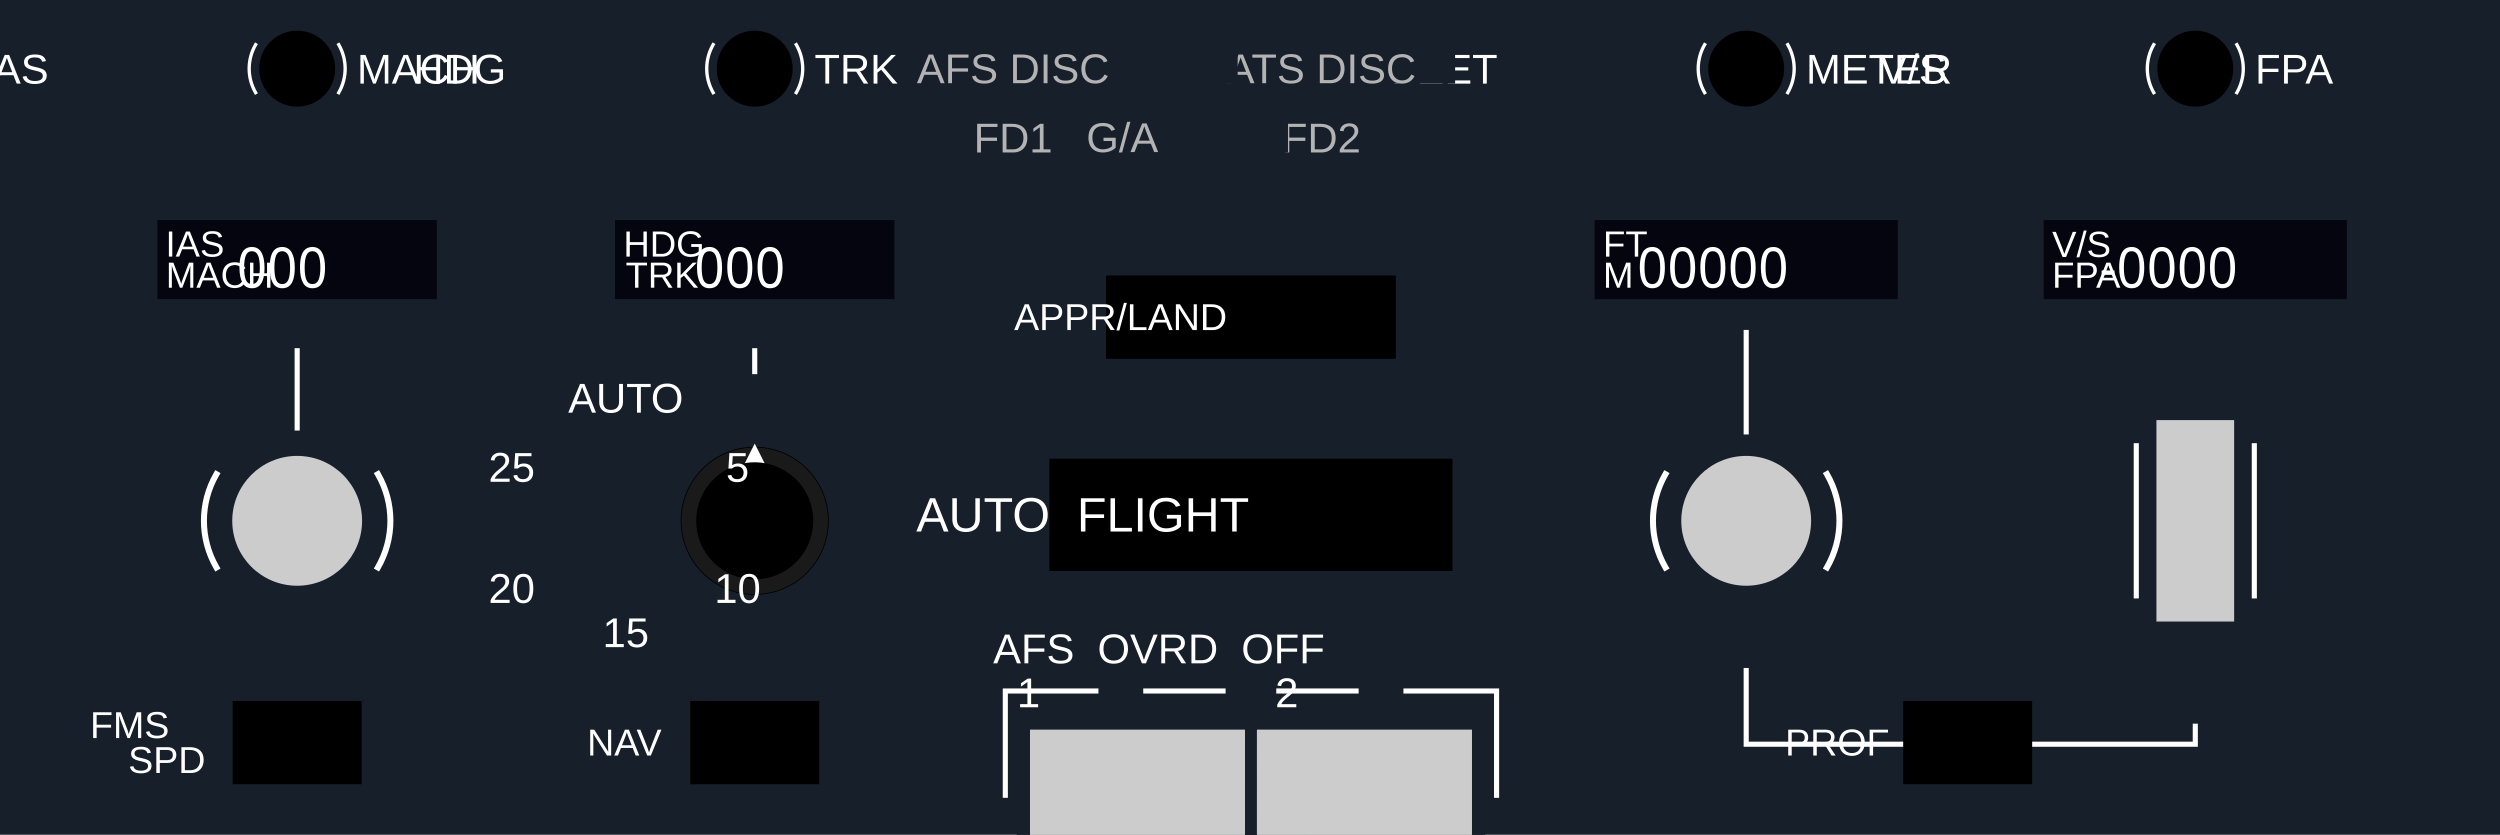
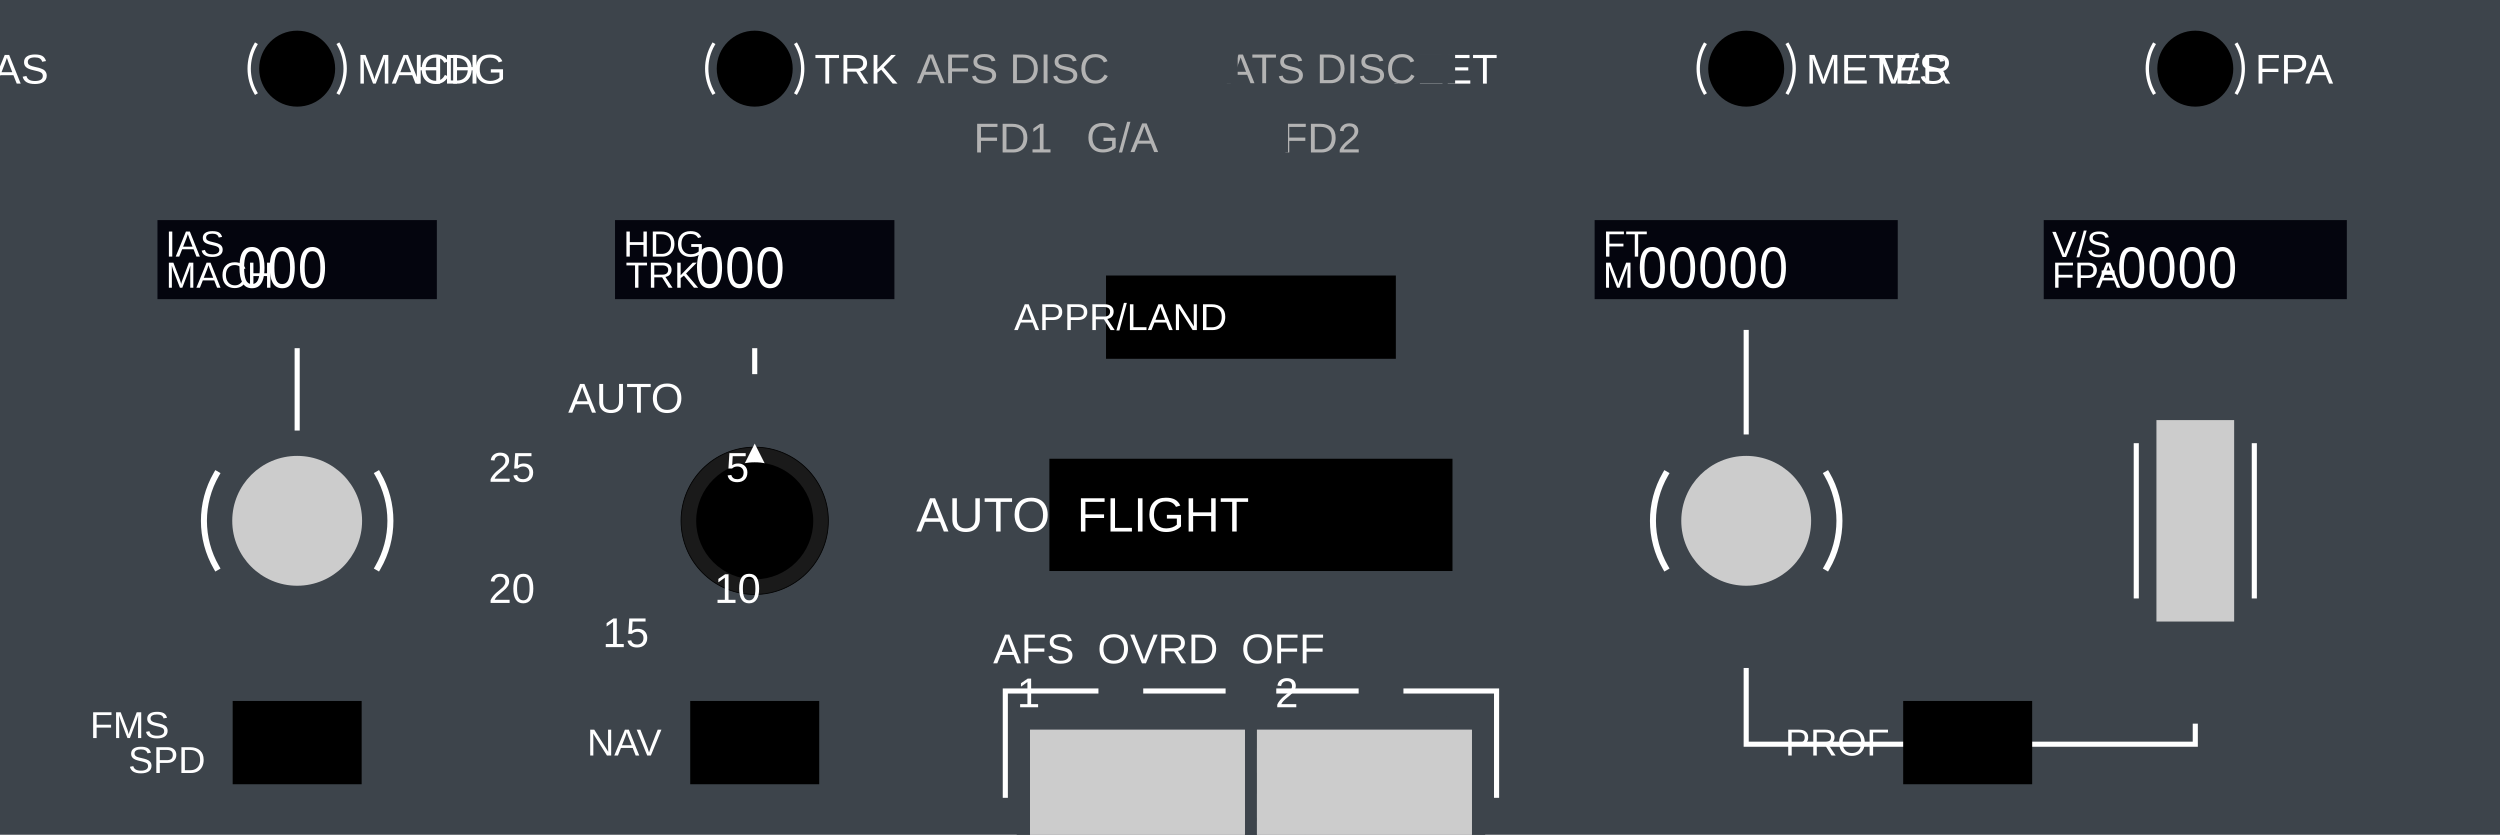
<svg xmlns="http://www.w3.org/2000/svg" xmlns:ns1="http://www.openswatchbook.org/uri/2009/osb" version="1.1" width="599" height="200" id="svg3651">
  <defs id="defs3653">
    <linearGradient id="linearGradient5215">
      <stop style="stop-color:#e6e6e6;stop-opacity:1;" offset="0" id="stop5217" />
      <stop style="stop-color:#e6e6e6;stop-opacity:0;" offset="1" id="stop5219" />
    </linearGradient>
    <linearGradient id="linearGradient5209" ns1:paint="solid">
      <stop style="stop-color:#e6e6e6;stop-opacity:1;" offset="0" id="stop5211" />
    </linearGradient>
    <symbol id="*Paper_Space" />
    <symbol id="*Model_Space" />
    <pattern y="0" x="0" width="8" patternUnits="userSpaceOnUse" id="Hatch" height="8">
      <path id="path5322" stroke-width="0.25" stroke="#000000" linecap="square" d="M8 4 l-4,4" />
      <path id="path5324" stroke-width="0.25" stroke="#000000" linecap="square" d="M6 2 l-4,4" />
      <path id="path5326" stroke-width="0.25" stroke="#000000" linecap="square" d="M4 0 l-4,4" />
    </pattern>
    <marker style="overflow:visible" refY="0" refX="0" orient="auto" id="DistanceX">
      <path id="path5319" style="stroke:#000000;stroke-width:0.5" d="M 3,-3 -3,3 M 0,-5 0,5" />
    </marker>
  </defs>
  <g id="layer1" transform="translate(0,-852.3622)">
-     <rect style="fill:#171f2b;fill-opacity:1;stroke:none;stroke-width:1.8;stroke-linecap:square;stroke-linejoin:miter;stroke-miterlimit:4;stroke-dasharray:none;stroke-opacity:1" id="rect4230" width="599" height="200" x="0" y="852.362" />
+     <rect style="fill:#3d444b;fill-opacity:1;stroke:none;stroke-width:1.8;stroke-linecap:square;stroke-linejoin:miter;stroke-miterlimit:4;stroke-dasharray:none;stroke-opacity:1" id="rect4230" width="599" height="200" x="0" y="852.362" />
    <g id="ApprLand" transform="matrix(0.8,0,0,0.8,228.5241,108.537)">
      <rect y="1012.298" x="45.599" height="24.944" width="86.804" id="rect4392-4" style="fill:#000000;fill-opacity:1;stroke:none;stroke-width:1.8;stroke-linecap:square;stroke-linejoin:miter;stroke-miterlimit:4;stroke-dasharray:none;stroke-opacity:1" />
      <text transform="scale(1.000002,0.9999983)" id="text4394-3" y="1028.642" x="88.855" style="font-style:normal;font-weight:normal;font-size:40.001px;line-height:93%;font-family:'Liberation Sans';text-align:center;letter-spacing:0px;word-spacing:0px;text-anchor:middle;fill:#000000;fill-opacity:1;stroke:none;stroke-width:1px;stroke-linecap:butt;stroke-linejoin:miter;stroke-opacity:1" xml:space="preserve">
        <tspan id="tspan4396-8" style="font-style:normal;font-variant:normal;font-weight:normal;font-stretch:normal;font-size:11.25px;line-height:93%;font-family:'Liberation Sans';-inkscape-font-specification:'Liberation Sans';text-align:center;text-anchor:middle;fill:#ffffff" y="1028.642" x="88.855">APPR/LAND</tspan>
      </text>
    </g>
    <text xml:space="preserve" style="font-style:normal;font-weight:normal;font-size:32px;line-height:125%;font-family:'Liberation Sans';letter-spacing:0px;word-spacing:0px;fill:#000000;fill-opacity:1;stroke:none;stroke-width:1px;stroke-linecap:butt;stroke-linejoin:miter;stroke-opacity:1" x="56.098" y="872.399" id="text4184">
      <tspan id="tspan4186" x="56.098" y="872.399" style="font-style:normal;font-variant:normal;font-weight:normal;font-stretch:normal;font-size:10px;font-family:'Liberation Sans';-inkscape-font-specification:'Liberation Sans';text-align:end;text-anchor:end;fill:#ffffff">IAS</tspan>
    </text>
    <text id="text4188" y="872.399" x="85.528" style="font-style:normal;font-weight:normal;font-size:32px;line-height:125%;font-family:'Liberation Sans';letter-spacing:0px;word-spacing:0px;fill:#000000;fill-opacity:1;stroke:none;stroke-width:1px;stroke-linecap:butt;stroke-linejoin:miter;stroke-opacity:1" xml:space="preserve">
      <tspan style="font-style:normal;font-variant:normal;font-weight:normal;font-stretch:normal;font-size:10px;font-family:'Liberation Sans';-inkscape-font-specification:'Liberation Sans';fill:#ffffff" y="872.399" x="85.528" id="tspan4190">MACH</tspan>
    </text>
    <path style="fill:none;fill-opacity:1;stroke:#ffffff;stroke-width:0.8;stroke-linecap:square;stroke-linejoin:miter;stroke-miterlimit:4;stroke-dasharray:none;stroke-opacity:1" d="m 81.159,863.063 c 2.054,3.558 2.054,7.941 0,11.498" id="path4198" />
    <path style="fill:none;fill-opacity:1;stroke:#ffffff;stroke-width:0.8;stroke-linecap:square;stroke-linejoin:miter;stroke-miterlimit:4;stroke-dasharray:none;stroke-opacity:1" d="m 61.243,874.561 c -2.054,-3.558 -2.054,-7.941 -1e-6,-11.498" id="path4200" />
    <path style="fill:#000000;fill-opacity:1;stroke:none;stroke-width:1;stroke-linecap:square;stroke-linejoin:miter;stroke-miterlimit:4;stroke-dasharray:none;stroke-opacity:1" d="m 80.302,868.812 c 3e-6,5.027 -4.075,9.102 -9.101,9.102 -5.027,0 -9.102,-4.075 -9.101,-9.102 3e-6,-5.027 4.075,-9.102 9.101,-9.102 5.027,0 9.101,4.075 9.101,9.102 z" id="IasMach" />
    <path style="fill:none;fill-rule:evenodd;stroke:#ffffff;stroke-width:1.224;stroke-linecap:butt;stroke-linejoin:miter;stroke-miterlimit:4;stroke-dasharray:none;stroke-opacity:1" d="m 71.201,935.785 0,19.738" id="path4204" />
    <path style="fill:none;fill-opacity:1;stroke:#ffffff;stroke-width:1.44;stroke-linecap:square;stroke-linejoin:miter;stroke-miterlimit:4;stroke-dasharray:none;stroke-opacity:1" d="m 90.548,965.98 c 3.991,6.912 3.991,15.428 0,22.34" id="path4206" />
    <path style="fill:none;fill-opacity:1;stroke:#ffffff;stroke-width:1.44;stroke-linecap:square;stroke-linejoin:miter;stroke-miterlimit:4;stroke-dasharray:none;stroke-opacity:1" d="m 51.854,988.32 c -3.991,-6.912 -3.991,-15.428 0,-22.34" id="path4208" />
    <path style="fill:#cccccc;fill-opacity:1;stroke:none;stroke-width:1;stroke-linecap:square;stroke-linejoin:miter;stroke-miterlimit:4;stroke-dasharray:none;stroke-opacity:1" d="m 86.757,977.15 c 0,8.591 -6.965,15.556 -15.556,15.556 -8.591,0 -15.556,-6.965 -15.556,-15.556 0,-8.591 6.965,-15.556 15.556,-15.556 8.591,0 15.556,6.965 15.556,15.556 z" id="SpdKnob" />
    <g id="FmsSpeed" transform="matrix(0.8,0,0,0.8,0,210.4724)">
      <rect y="1012.299" x="69.685" height="24.943" width="38.632" id="rect4212" style="fill:#000000;fill-opacity:1;stroke:none;stroke-width:1.8;stroke-linecap:square;stroke-linejoin:miter;stroke-miterlimit:4;stroke-dasharray:none;stroke-opacity:1" />
      <text transform="scale(0.999998,1.000002)" id="text4214" y="1023.41" x="88.855" style="font-style:normal;font-weight:normal;font-size:40.001px;line-height:93%;font-family:'Liberation Sans';text-align:center;letter-spacing:0px;word-spacing:0px;text-anchor:middle;fill:#000000;fill-opacity:1;stroke:none;stroke-width:1px;stroke-linecap:butt;stroke-linejoin:miter;stroke-opacity:1" xml:space="preserve">
        <tspan style="font-style:normal;font-variant:normal;font-weight:normal;font-stretch:normal;font-size:11.25px;line-height:93%;font-family:'Liberation Sans';-inkscape-font-specification:'Liberation Sans';text-align:center;text-anchor:middle;fill:#ffffff" y="1023.41" x="88.855" id="tspan4216">FMS</tspan>
        <tspan id="tspan4218" style="font-style:normal;font-variant:normal;font-weight:normal;font-stretch:normal;font-size:11.25px;line-height:93%;font-family:'Liberation Sans';-inkscape-font-specification:'Liberation Sans';text-align:center;text-anchor:middle;fill:#ffffff" y="1033.873" x="88.855">SPD</tspan>
      </text>
    </g>
    <rect style="fill:#04050e;fill-opacity:1;stroke:none;stroke-width:1.8;stroke-linecap:square;stroke-linejoin:miter;stroke-miterlimit:4;stroke-dasharray:none;stroke-opacity:1" id="rect4264" width="66.942" height="18.944" x="37.729" y="905.094" />
    <text id="text4304" y="872.399" x="165.727" style="font-style:normal;font-weight:normal;font-size:32px;line-height:125%;font-family:'Liberation Sans';letter-spacing:0px;word-spacing:0px;fill:#000000;fill-opacity:1;stroke:none;stroke-width:1px;stroke-linecap:butt;stroke-linejoin:miter;stroke-opacity:1" xml:space="preserve">
      <tspan style="font-style:normal;font-variant:normal;font-weight:normal;font-stretch:normal;font-size:10px;font-family:'Liberation Sans';-inkscape-font-specification:'Liberation Sans';text-align:end;text-anchor:end;fill:#ffffff" y="872.399" x="165.727" id="tspan4306">HDG</tspan>
    </text>
    <text xml:space="preserve" style="font-style:normal;font-weight:normal;font-size:32px;line-height:125%;font-family:'Liberation Sans';letter-spacing:0px;word-spacing:0px;fill:#000000;fill-opacity:1;stroke:none;stroke-width:1px;stroke-linecap:butt;stroke-linejoin:miter;stroke-opacity:1" x="195.157" y="872.399" id="text4308">
      <tspan id="tspan4310" x="195.157" y="872.399" style="font-style:normal;font-variant:normal;font-weight:normal;font-stretch:normal;font-size:10px;font-family:'Liberation Sans';-inkscape-font-specification:'Liberation Sans';fill:#ffffff">TRK</tspan>
    </text>
    <path id="path4312" d="m 190.788,863.063 c 2.054,3.558 2.054,7.941 0,11.498" style="fill:none;fill-opacity:1;stroke:#ffffff;stroke-width:0.8;stroke-linecap:square;stroke-linejoin:miter;stroke-miterlimit:4;stroke-dasharray:none;stroke-opacity:1" />
    <path id="path4314" d="m 170.872,874.561 c -2.054,-3.558 -2.054,-7.941 0,-11.498" style="fill:none;fill-opacity:1;stroke:#ffffff;stroke-width:0.8;stroke-linecap:square;stroke-linejoin:miter;stroke-miterlimit:4;stroke-dasharray:none;stroke-opacity:1" />
    <path style="fill:#000000;fill-opacity:1;stroke:none;stroke-width:1;stroke-linecap:square;stroke-linejoin:miter;stroke-miterlimit:4;stroke-dasharray:none;stroke-opacity:1" d="m 189.931,868.812 c 0,5.027 -4.075,9.102 -9.101,9.102 -5.027,0 -9.101,-4.075 -9.101,-9.102 0,-5.027 4.075,-9.102 9.101,-9.102 5.027,0 9.101,4.075 9.101,9.102 z" id="HdgTrk" />
    <path id="path4318" d="m 180.83,935.785 0,6.221" style="fill:none;fill-rule:evenodd;stroke:#ffffff;stroke-width:1.224;stroke-linecap:butt;stroke-linejoin:miter;stroke-miterlimit:4;stroke-dasharray:none;stroke-opacity:1" />
    <g id="HdgKnob">
      <path style="fill:#1a1a1a;fill-opacity:1;stroke:#000000;stroke-width:0.2;stroke-linecap:square;stroke-linejoin:miter;stroke-miterlimit:4;stroke-dasharray:none;stroke-opacity:1" d="m 198.476,977.15 c 0,9.746 -7.9,17.646 -17.646,17.646 -9.746,0 -17.646,-7.9 -17.646,-17.646 0,-9.746 7.9,-17.646 17.646,-17.646 9.746,0 17.646,7.9 17.646,17.646 z" id="ellipse4386" />
      <path id="BankLimit" d="m 177.886,965.603 2.944,-5.853 2.944,5.853" style="fill:#ffffff;fill-rule:evenodd;stroke:#ffffff;stroke-width:1px;stroke-linecap:butt;stroke-linejoin:miter;stroke-opacity:1" />
      <path style="fill:#000000;fill-opacity:1;stroke:none;stroke-width:1;stroke-linecap:square;stroke-linejoin:miter;stroke-miterlimit:4;stroke-dasharray:none;stroke-opacity:1" d="m 194.853,977.15 c 0,7.745 -6.278,14.023 -14.023,14.023 -7.745,0 -14.023,-6.278 -14.023,-14.023 0,-7.745 6.278,-14.023 14.023,-14.023 7.745,0 14.023,6.278 14.023,14.023 z" id="path4202" />
    </g>
    <g transform="matrix(0.8,0,0,0.8,109.6293,210.4724)" id="Nav">
      <rect style="fill:#000000;fill-opacity:1;stroke:none;stroke-width:1.8;stroke-linecap:square;stroke-linejoin:miter;stroke-miterlimit:4;stroke-dasharray:none;stroke-opacity:1" id="rect4328" width="38.632" height="24.944" x="69.685" y="1012.298" />
      <text xml:space="preserve" style="font-style:normal;font-weight:normal;font-size:40.001px;line-height:93%;font-family:'Liberation Sans';text-align:center;letter-spacing:0px;word-spacing:0px;text-anchor:middle;fill:#000000;fill-opacity:1;stroke:none;stroke-width:1px;stroke-linecap:butt;stroke-linejoin:miter;stroke-opacity:1" x="88.855" y="1028.642" id="text4330" transform="scale(1.000002,0.9999983)">
        <tspan x="88.855" y="1028.642" style="font-style:normal;font-variant:normal;font-weight:normal;font-stretch:normal;font-size:11.25px;line-height:93%;font-family:'Liberation Sans';-inkscape-font-specification:'Liberation Sans';text-align:center;text-anchor:middle;fill:#ffffff" id="tspan4334">NAV</tspan>
      </text>
    </g>
    <rect y="905.094" x="147.358" height="18.944" width="66.942" id="rect4336" style="fill:#04050e;fill-opacity:1;stroke:none;stroke-width:1.8;stroke-linecap:square;stroke-linejoin:miter;stroke-miterlimit:4;stroke-dasharray:none;stroke-opacity:1" />
    <g id="BankAuto">
-       <rect y="944.249" x="167.268" height="7.08" width="27.124" id="rect4286" style="fill:#171f2b;fill-opacity:1;stroke:none;stroke-width:2;stroke-miterlimit:4;stroke-dasharray:none;stroke-opacity:1" />
+       <rect y="944.249" x="167.268" height="7.08" width="27.124" id="rect4286" style="fill:#3d444b;fill-opacity:1;stroke:none;stroke-width:2;stroke-miterlimit:4;stroke-dasharray:none;stroke-opacity:1" />
      <text xml:space="preserve" style="font-style:normal;font-weight:normal;font-size:32px;line-height:125%;font-family:'Liberation Sans';letter-spacing:0px;word-spacing:0px;fill:#000000;fill-opacity:1;stroke:none;stroke-width:1px;stroke-linecap:butt;stroke-linejoin:miter;stroke-opacity:1" x="181.058" y="951.232" id="text4344">
        <tspan id="tspan4346" x="181.058" y="951.232" style="font-style:normal;font-variant:normal;font-weight:normal;font-stretch:normal;font-size:10px;font-family:'Liberation Sans';-inkscape-font-specification:'Liberation Sans';text-align:center;text-anchor:middle;fill:#ffffff">AUTO</tspan>
      </text>
    </g>
    <g id="Bank5">
-       <rect y="960.925" x="204.325" height="6.978" width="6.991" id="rect4339" style="fill:#171f2b;fill-opacity:1;stroke:none;stroke-width:2;stroke-miterlimit:4;stroke-dasharray:none;stroke-opacity:1" />
+       <rect y="960.925" x="204.325" height="6.978" width="6.991" id="rect4339" style="fill:#3d444b;fill-opacity:1;stroke:none;stroke-width:2;stroke-miterlimit:4;stroke-dasharray:none;stroke-opacity:1" />
      <text transform="scale(1.000002,0.9999978)" xml:space="preserve" style="font-style:normal;font-weight:normal;font-size:32px;line-height:125%;font-family:'Liberation Sans';letter-spacing:0px;word-spacing:0px;fill:#000000;fill-opacity:1;stroke:none;stroke-width:1px;stroke-linecap:butt;stroke-linejoin:miter;stroke-opacity:1" x="207.833" y="967.808" id="text4382">
        <tspan id="tspan4384" x="207.833" y="967.808" style="font-style:normal;font-variant:normal;font-weight:normal;font-stretch:normal;font-size:10px;font-family:'Liberation Sans';-inkscape-font-specification:'Liberation Sans';text-align:center;text-anchor:middle;fill:#ffffff">5</tspan>
      </text>
    </g>
    <g id="Bank10">
-       <rect y="989.842" x="203.028" height="7.08" width="9.976" id="rect4332" style="fill:#171f2b;fill-opacity:1;stroke:none;stroke-width:2;stroke-miterlimit:4;stroke-dasharray:none;stroke-opacity:1" />
+       <rect y="989.842" x="203.028" height="7.08" width="9.976" id="rect4332" style="fill:#3d444b;fill-opacity:1;stroke:none;stroke-width:2;stroke-miterlimit:4;stroke-dasharray:none;stroke-opacity:1" />
      <text transform="scale(1.000002,0.9999978)" id="text4374" y="996.826" x="207.833" style="font-style:normal;font-weight:normal;font-size:32px;line-height:125%;font-family:'Liberation Sans';letter-spacing:0px;word-spacing:0px;fill:#000000;fill-opacity:1;stroke:none;stroke-width:1px;stroke-linecap:butt;stroke-linejoin:miter;stroke-opacity:1" xml:space="preserve">
        <tspan style="font-style:normal;font-variant:normal;font-weight:normal;font-stretch:normal;font-size:10px;font-family:'Liberation Sans';-inkscape-font-specification:'Liberation Sans';text-align:center;text-anchor:middle;fill:#ffffff" y="996.826" x="207.833" id="tspan4376">10</tspan>
      </text>
    </g>
    <g id="Bank15">
-       <rect y="1000.534" x="176.253" height="6.978" width="9.946" id="rect4325" style="fill:#171f2b;fill-opacity:1;stroke:none;stroke-width:2;stroke-miterlimit:4;stroke-dasharray:none;stroke-opacity:1" />
+       <rect y="1000.534" x="176.253" height="6.978" width="9.946" id="rect4325" style="fill:#3d444b;fill-opacity:1;stroke:none;stroke-width:2;stroke-miterlimit:4;stroke-dasharray:none;stroke-opacity:1" />
      <text id="text4366" y="1007.415" x="181.058" style="font-style:normal;font-weight:normal;font-size:32px;line-height:125%;font-family:'Liberation Sans';letter-spacing:0px;word-spacing:0px;fill:#000000;fill-opacity:1;stroke:none;stroke-width:1px;stroke-linecap:butt;stroke-linejoin:miter;stroke-opacity:1" xml:space="preserve">
        <tspan style="font-style:normal;font-variant:normal;font-weight:normal;font-stretch:normal;font-size:10px;font-family:'Liberation Sans';-inkscape-font-specification:'Liberation Sans';text-align:center;text-anchor:middle;fill:#ffffff" y="1007.415" x="181.058" id="tspan4368">15</tspan>
      </text>
    </g>
    <g id="Bank20">
-       <rect y="989.842" x="148.657" height="7.08" width="10.234" id="rect4318" style="fill:#171f2b;fill-opacity:1;stroke:none;stroke-width:2;stroke-miterlimit:4;stroke-dasharray:none;stroke-opacity:1" />
+       <rect y="989.842" x="148.657" height="7.08" width="10.234" id="rect4318" style="fill:#3d444b;fill-opacity:1;stroke:none;stroke-width:2;stroke-miterlimit:4;stroke-dasharray:none;stroke-opacity:1" />
      <text transform="scale(1.000002,0.9999978)" xml:space="preserve" style="font-style:normal;font-weight:normal;font-size:32px;line-height:125%;font-family:'Liberation Sans';letter-spacing:0px;word-spacing:0px;fill:#000000;fill-opacity:1;stroke:none;stroke-width:1px;stroke-linecap:butt;stroke-linejoin:miter;stroke-opacity:1" x="153.72" y="996.826" id="text4370">
        <tspan id="tspan4372" x="153.72" y="996.826" style="font-style:normal;font-variant:normal;font-weight:normal;font-stretch:normal;font-size:10px;font-family:'Liberation Sans';-inkscape-font-specification:'Liberation Sans';text-align:center;text-anchor:middle;fill:#ffffff">20</tspan>
      </text>
    </g>
    <g id="Bank25">
-       <rect y="960.823" x="148.657" height="7.08" width="10.205" id="rect4311" style="fill:#171f2b;fill-opacity:1;stroke:none;stroke-width:2;stroke-miterlimit:4;stroke-dasharray:none;stroke-opacity:1" />
+       <rect y="960.823" x="148.657" height="7.08" width="10.205" id="rect4311" style="fill:#3d444b;fill-opacity:1;stroke:none;stroke-width:2;stroke-miterlimit:4;stroke-dasharray:none;stroke-opacity:1" />
      <text transform="scale(1.000002,0.9999978)" id="text4378" y="967.808" x="153.72" style="font-style:normal;font-weight:normal;font-size:32px;line-height:125%;font-family:'Liberation Sans';letter-spacing:0px;word-spacing:0px;fill:#000000;fill-opacity:1;stroke:none;stroke-width:1px;stroke-linecap:butt;stroke-linejoin:miter;stroke-opacity:1" xml:space="preserve">
        <tspan style="font-style:normal;font-variant:normal;font-weight:normal;font-stretch:normal;font-size:10px;font-family:'Liberation Sans';-inkscape-font-specification:'Liberation Sans';text-align:center;text-anchor:middle;fill:#ffffff" y="967.808" x="153.72" id="tspan4380">25</tspan>
      </text>
    </g>
    <path style="fill:none;fill-rule:evenodd;stroke:#ffffff;stroke-width:1.224;stroke-linecap:butt;stroke-linejoin:miter;stroke-miterlimit:4;stroke-dasharray:none;stroke-opacity:1" d="m 418.388,1012.41 0,18.266 107.603,0 0,-4.928" id="path4432" />
    <g id="Prof" transform="matrix(0.8,0,0,0.8,400.2543,210.4724)">
      <rect y="1012.298" x="69.685" height="24.944" width="38.632" id="rect4392" style="fill:#000000;fill-opacity:1;stroke:none;stroke-width:1.8;stroke-linecap:square;stroke-linejoin:miter;stroke-miterlimit:4;stroke-dasharray:none;stroke-opacity:1" />
      <text transform="scale(1.000002,0.9999983)" id="text4394" y="1028.642" x="88.855" style="font-style:normal;font-weight:normal;font-size:40.001px;line-height:93%;font-family:'Liberation Sans';text-align:center;letter-spacing:0px;word-spacing:0px;text-anchor:middle;fill:#000000;fill-opacity:1;stroke:none;stroke-width:1px;stroke-linecap:butt;stroke-linejoin:miter;stroke-opacity:1" xml:space="preserve">
        <tspan id="tspan4396" style="font-style:normal;font-variant:normal;font-weight:normal;font-stretch:normal;font-size:11.25px;line-height:93%;font-family:'Liberation Sans';-inkscape-font-specification:'Liberation Sans';text-align:center;text-anchor:middle;fill:#ffffff" y="1028.642" x="88.855">PROF</tspan>
      </text>
    </g>
    <text id="text4398" y="872.399" x="403.285" style="font-style:normal;font-weight:normal;font-size:32px;line-height:125%;font-family:'Liberation Sans';letter-spacing:0px;word-spacing:0px;fill:#000000;fill-opacity:1;stroke:none;stroke-width:1px;stroke-linecap:butt;stroke-linejoin:miter;stroke-opacity:1" xml:space="preserve">
      <tspan style="font-style:normal;font-variant:normal;font-weight:normal;font-stretch:normal;font-size:10px;font-family:'Liberation Sans';-inkscape-font-specification:'Liberation Sans';text-align:end;text-anchor:end;fill:#ffffff" y="872.399" x="403.285" id="tspan4400">FEET</tspan>
    </text>
    <text xml:space="preserve" style="font-style:normal;font-weight:normal;font-size:32px;line-height:125%;font-family:'Liberation Sans';letter-spacing:0px;word-spacing:0px;fill:#000000;fill-opacity:1;stroke:none;stroke-width:1px;stroke-linecap:butt;stroke-linejoin:miter;stroke-opacity:1" x="432.715" y="872.399" id="text4402">
      <tspan id="tspan4404" x="432.715" y="872.399" style="font-style:normal;font-variant:normal;font-weight:normal;font-stretch:normal;font-size:10px;font-family:'Liberation Sans';-inkscape-font-specification:'Liberation Sans';fill:#ffffff">METER</tspan>
    </text>
    <path id="path4406" d="m 428.346,863.063 c 2.054,3.558 2.054,7.941 0,11.498" style="fill:none;fill-opacity:1;stroke:#ffffff;stroke-width:0.8;stroke-linecap:square;stroke-linejoin:miter;stroke-miterlimit:4;stroke-dasharray:none;stroke-opacity:1" />
    <path id="path4408" d="m 408.431,874.561 c -2.054,-3.558 -2.054,-7.941 -1e-5,-11.498" style="fill:none;fill-opacity:1;stroke:#ffffff;stroke-width:0.8;stroke-linecap:square;stroke-linejoin:miter;stroke-miterlimit:4;stroke-dasharray:none;stroke-opacity:1" />
    <path style="fill:#000000;fill-opacity:1;stroke:none;stroke-width:1;stroke-linecap:square;stroke-linejoin:miter;stroke-miterlimit:4;stroke-dasharray:none;stroke-opacity:1" d="m 427.49,868.812 c 0,5.027 -4.075,9.102 -9.101,9.102 -5.027,0 -9.101,-4.075 -9.101,-9.102 0,-5.027 4.075,-9.102 9.101,-9.102 5.027,0 9.101,4.075 9.101,9.102 z" id="FeetMeter" />
    <path id="path4412" d="m 418.388,931.41 0,25.05" style="fill:none;fill-rule:evenodd;stroke:#ffffff;stroke-width:1.224;stroke-linecap:butt;stroke-linejoin:miter;stroke-miterlimit:4;stroke-dasharray:none;stroke-opacity:1" />
    <path id="path4414" d="m 437.736,965.98 c 3.991,6.912 3.991,15.428 0,22.34" style="fill:none;fill-opacity:1;stroke:#ffffff;stroke-width:1.44;stroke-linecap:square;stroke-linejoin:miter;stroke-miterlimit:4;stroke-dasharray:none;stroke-opacity:1" />
    <path id="path4416" d="m 399.041,988.32 c -3.991,-6.912 -3.991,-15.428 0,-22.34" style="fill:none;fill-opacity:1;stroke:#ffffff;stroke-width:1.44;stroke-linecap:square;stroke-linejoin:miter;stroke-miterlimit:4;stroke-dasharray:none;stroke-opacity:1" />
    <path style="fill:#cccccc;fill-opacity:1;stroke:none;stroke-width:1;stroke-linecap:square;stroke-linejoin:miter;stroke-miterlimit:4;stroke-dasharray:none;stroke-opacity:1" d="m 433.944,977.15 c 0,8.591 -6.965,15.556 -15.556,15.556 -8.591,0 -15.556,-6.965 -15.556,-15.556 0,-8.591 6.965,-15.556 15.556,-15.556 8.591,0 15.556,6.965 15.556,15.556 z" id="AltKnob" />
    <rect y="905.095" x="382.075" height="18.944" width="72.625" id="rect4420" style="fill:#04050e;fill-opacity:1;stroke:none;stroke-width:1.8;stroke-linecap:square;stroke-linejoin:miter;stroke-miterlimit:4;stroke-dasharray:none;stroke-opacity:1" />
    <text xml:space="preserve" style="font-style:normal;font-weight:normal;font-size:32px;line-height:125%;font-family:'Liberation Sans';letter-spacing:0px;word-spacing:0px;fill:#000000;fill-opacity:1;stroke:none;stroke-width:1px;stroke-linecap:butt;stroke-linejoin:miter;stroke-opacity:1" x="510.889" y="872.399" id="text4434">
      <tspan id="tspan4436" x="510.889" y="872.399" style="font-style:normal;font-variant:normal;font-weight:normal;font-stretch:normal;font-size:10px;font-family:'Liberation Sans';-inkscape-font-specification:'Liberation Sans';text-align:end;text-anchor:end;fill:#ffffff">V/S</tspan>
    </text>
    <text id="text4438" y="872.399" x="540.319" style="font-style:normal;font-weight:normal;font-size:32px;line-height:125%;font-family:'Liberation Sans';letter-spacing:0px;word-spacing:0px;fill:#000000;fill-opacity:1;stroke:none;stroke-width:1px;stroke-linecap:butt;stroke-linejoin:miter;stroke-opacity:1" xml:space="preserve">
      <tspan style="font-style:normal;font-variant:normal;font-weight:normal;font-stretch:normal;font-size:10px;font-family:'Liberation Sans';-inkscape-font-specification:'Liberation Sans';fill:#ffffff" y="872.399" x="540.319" id="tspan4440">FPA</tspan>
    </text>
    <path style="fill:none;fill-opacity:1;stroke:#ffffff;stroke-width:0.8;stroke-linecap:square;stroke-linejoin:miter;stroke-miterlimit:4;stroke-dasharray:none;stroke-opacity:1" d="m 535.95,863.063 c 2.054,3.558 2.054,7.941 0,11.498" id="path4442" />
    <path style="fill:none;fill-opacity:1;stroke:#ffffff;stroke-width:0.8;stroke-linecap:square;stroke-linejoin:miter;stroke-miterlimit:4;stroke-dasharray:none;stroke-opacity:1" d="m 516.034,874.561 c -2.054,-3.558 -2.054,-7.941 -1e-5,-11.498" id="path4444" />
    <path style="fill:#000000;fill-opacity:1;stroke:none;stroke-width:1;stroke-linecap:square;stroke-linejoin:miter;stroke-miterlimit:4;stroke-dasharray:none;stroke-opacity:1" d="m 535.093,868.812 c 0,5.027 -4.075,9.102 -9.101,9.102 -5.027,0 -9.101,-4.075 -9.101,-9.102 0,-5.027 4.075,-9.102 9.101,-9.102 5.027,0 9.101,4.075 9.101,9.102 z" id="VsFpa" />
    <rect style="fill:#04050e;fill-opacity:1;stroke:none;stroke-width:1.8;stroke-linecap:square;stroke-linejoin:miter;stroke-miterlimit:4;stroke-dasharray:none;stroke-opacity:1" id="rect4448" width="72.625" height="18.944" x="489.678" y="905.095" />
    <rect style="fill:#cccccc;fill-opacity:1;stroke:none;stroke-width:1.8;stroke-linecap:square;stroke-linejoin:miter;stroke-miterlimit:4;stroke-dasharray:none;stroke-opacity:1" id="VsKnob" width="18.621" height="48.268" x="516.681" y="953.016" />
    <path style="fill:none;fill-rule:evenodd;stroke:#ffffff;stroke-width:1.224;stroke-linecap:butt;stroke-linejoin:miter;stroke-miterlimit:4;stroke-dasharray:none;stroke-opacity:1" d="m 511.85,958.548 0,37.204" id="path4463" />
    <path id="path4465" d="m 540.133,958.548 0,37.204" style="fill:none;fill-rule:evenodd;stroke:#ffffff;stroke-width:1.224;stroke-linecap:butt;stroke-linejoin:miter;stroke-miterlimit:4;stroke-dasharray:none;stroke-opacity:1" />
    <g transform="matrix(1.032161,0,0,1.032161,207.8615,-81.99901)" id="Autoflight">
      <rect style="fill:#000000;fill-opacity:1;stroke:none;stroke-width:1.8;stroke-linecap:square;stroke-linejoin:miter;stroke-miterlimit:4;stroke-dasharray:none;stroke-opacity:1" id="rect4493" width="93.574" height="26.06" x="42.214" y="1011.74" />
      <text xml:space="preserve" style="font-style:normal;font-weight:normal;font-size:40.001px;line-height:93%;font-family:'Liberation Sans';text-align:center;letter-spacing:0px;word-spacing:0px;text-anchor:middle;fill:#000000;fill-opacity:1;stroke:none;stroke-width:1px;stroke-linecap:butt;stroke-linejoin:miter;stroke-opacity:1" x="88.855" y="1028.642" id="text4495" transform="scale(1.000002,0.9999983)">
        <tspan x="88.855" y="1028.642" style="font-style:normal;font-variant:normal;font-weight:normal;font-stretch:normal;font-size:11.25px;line-height:93%;font-family:'Liberation Sans';-inkscape-font-specification:'Liberation Sans';text-align:center;text-anchor:middle;fill:#ffffff" id="tspan4497">AUTO  FLIGHT</tspan>
      </text>
    </g>
    <path style="fill:none;fill-rule:evenodd;stroke:#ffffff;stroke-width:1.224;stroke-linecap:butt;stroke-linejoin:miter;stroke-miterlimit:4;stroke-dasharray:none;stroke-opacity:1" d="m 336.263,1017.925 22.313,0 0,25.597" id="path4499" />
    <path id="path4501" d="m 263.187,1017.925 -22.313,0 0,25.597" style="fill:none;fill-rule:evenodd;stroke:#ffffff;stroke-width:1.224;stroke-linecap:butt;stroke-linejoin:miter;stroke-miterlimit:4;stroke-dasharray:none;stroke-opacity:1" />
    <text transform="scale(1.000003,0.9999968)" xml:space="preserve" style="font-style:normal;font-weight:normal;font-size:32px;line-height:125%;font-family:'Liberation Sans';letter-spacing:0px;word-spacing:0px;fill:#000000;fill-opacity:1;stroke:none;stroke-width:1px;stroke-linecap:butt;stroke-linejoin:miter;stroke-opacity:1" x="268.66" y="1021.831" id="text4503">
      <tspan id="tspan4505" x="268.66" y="1021.831" style="font-style:normal;font-variant:normal;font-weight:normal;font-stretch:normal;font-size:10px;font-family:'Liberation Sans';-inkscape-font-specification:'Liberation Sans';text-align:center;text-anchor:middle;fill:#ffffff">1</tspan>
    </text>
    <text id="text4507" y="1021.831" x="330.535" style="font-style:normal;font-weight:normal;font-size:32px;line-height:125%;font-family:'Liberation Sans';letter-spacing:0px;word-spacing:0px;fill:#000000;fill-opacity:1;stroke:none;stroke-width:1px;stroke-linecap:butt;stroke-linejoin:miter;stroke-opacity:1" xml:space="preserve" transform="scale(1.000003,0.9999968)">
      <tspan style="font-style:normal;font-variant:normal;font-weight:normal;font-stretch:normal;font-size:10px;font-family:'Liberation Sans';-inkscape-font-specification:'Liberation Sans';text-align:center;text-anchor:middle;fill:#ffffff" y="1021.831" x="330.535" id="tspan4509">2</tspan>
    </text>
    <path id="path4511" d="m 293.656,1017.925 -19.738,0" style="fill:none;fill-rule:evenodd;stroke:#ffffff;stroke-width:1.224;stroke-linecap:butt;stroke-linejoin:miter;stroke-miterlimit:4;stroke-dasharray:none;stroke-opacity:1" />
    <path style="fill:none;fill-rule:evenodd;stroke:#ffffff;stroke-width:1.224;stroke-linecap:butt;stroke-linejoin:miter;stroke-miterlimit:4;stroke-dasharray:none;stroke-opacity:1" d="m 325.531,1017.925 -19.738,0" id="path4513" />
    <text id="text4515" y="1011.295" x="299.917" style="font-style:normal;font-weight:normal;font-size:32px;line-height:125%;font-family:'Liberation Sans';letter-spacing:0px;word-spacing:0px;fill:#000000;fill-opacity:1;stroke:none;stroke-width:1px;stroke-linecap:butt;stroke-linejoin:miter;stroke-opacity:1" xml:space="preserve" transform="scale(1.000002,0.9999979)">
      <tspan style="font-style:normal;font-variant:normal;font-weight:normal;font-stretch:normal;font-size:10px;font-family:'Liberation Sans';-inkscape-font-specification:'Liberation Sans';text-align:center;text-anchor:middle;fill:#ffffff" y="1011.295" x="299.917" id="tspan4517">AFS  OVRD  OFF</tspan>
    </text>
    <g id="AtsDisc">
-       <rect y="865.319" x="303.644" height="7.08" width="45.005" id="rect4340" style="fill:#171f2b;fill-opacity:1;stroke:none;stroke-width:1;stroke-linecap:round;stroke-linejoin:miter;stroke-miterlimit:4;stroke-dasharray:none;stroke-opacity:1" />
+       <rect y="865.319" x="303.644" height="7.08" width="45.005" id="rect4340" style="fill:#3d444b;fill-opacity:1;stroke:none;stroke-width:1;stroke-linecap:round;stroke-linejoin:miter;stroke-miterlimit:4;stroke-dasharray:none;stroke-opacity:1" />
      <text transform="scale(1.000002,0.9999979)" id="text4528" y="872.303" x="326.329" style="font-style:normal;font-weight:normal;font-size:10px;line-height:125%;font-family:'Liberation Sans';text-align:center;letter-spacing:0px;word-spacing:0px;text-anchor:middle;fill:#b3b3b3;fill-opacity:1;stroke:none;stroke-width:1px;stroke-linecap:butt;stroke-linejoin:miter;stroke-opacity:1;" xml:space="preserve">
        <tspan style="font-style:normal;font-variant:normal;font-weight:normal;font-stretch:normal;font-size:10px;font-family:'Liberation Sans';-inkscape-font-specification:'Liberation Sans';text-align:center;text-anchor:middle;fill:#b3b3b3;" y="872.303" x="326.329" id="tspan4529">ATS DISC</tspan>
      </text>
    </g>
    <rect style="fill:#d79d00;fill-opacity:1;stroke:none;stroke-width:1.8;stroke-linecap:square;stroke-linejoin:miter;stroke-miterlimit:4;stroke-dasharray:none;stroke-opacity:1" id="AfsOvrd1On" width="51.496" height="21.961" x="246.79" y="1027.219" />
    <rect y="1027.219" x="301.164" height="21.961" width="51.496" id="AfsOvrd2On" style="fill:#d79d00;fill-opacity:1;stroke:none;stroke-width:1.8;stroke-linecap:square;stroke-linejoin:miter;stroke-miterlimit:4;stroke-dasharray:none;stroke-opacity:1" />
    <g id="AfsOvrdBp" transform="translate(-9.0318417e-5,-1.9202682e-5)">
      <path style="fill:none;fill-rule:evenodd;stroke:#000000;stroke-width:3.538;stroke-linecap:square;stroke-linejoin:miter;stroke-miterlimit:4;stroke-dasharray:none;stroke-opacity:1" d="m 246.244,1040.993 14.027,-14.163" id="path4315" />
      <path id="path4319" d="m 248.922,1049.164 22.303,-22.519" style="fill:none;fill-rule:evenodd;stroke:#000000;stroke-width:3.538;stroke-linecap:square;stroke-linejoin:miter;stroke-miterlimit:4;stroke-dasharray:none;stroke-opacity:1" />
      <path style="fill:none;fill-rule:evenodd;stroke:#000000;stroke-width:3.538;stroke-linecap:square;stroke-linejoin:miter;stroke-miterlimit:4;stroke-dasharray:none;stroke-opacity:1" d="m 259.595,1049.263 22.303,-22.519" id="path4333" />
      <path id="path4335" d="m 270.245,1049.385 22.303,-22.519" style="fill:none;fill-rule:evenodd;stroke:#000000;stroke-width:3.538;stroke-linecap:square;stroke-linejoin:miter;stroke-miterlimit:4;stroke-dasharray:none;stroke-opacity:1" />
      <path style="fill:none;fill-rule:evenodd;stroke:#000000;stroke-width:3.538;stroke-linecap:square;stroke-linejoin:miter;stroke-miterlimit:4;stroke-dasharray:none;stroke-opacity:1" d="m 280.807,1049.596 22.303,-22.519" id="path4337" />
      <path id="path4339" d="m 291.413,1049.762 22.303,-22.519" style="fill:none;fill-rule:evenodd;stroke:#000000;stroke-width:3.538;stroke-linecap:square;stroke-linejoin:miter;stroke-miterlimit:4;stroke-dasharray:none;stroke-opacity:1" />
      <path style="fill:none;fill-rule:evenodd;stroke:#000000;stroke-width:3.538;stroke-linecap:square;stroke-linejoin:miter;stroke-miterlimit:4;stroke-dasharray:none;stroke-opacity:1" d="m 302.005,1049.825 22.421,-22.402" id="path4341" />
      <path id="path4343" d="m 246.405,1029.956 2.835,-2.863" style="fill:none;fill-rule:evenodd;stroke:#000000;stroke-width:3.538;stroke-linecap:square;stroke-linejoin:miter;stroke-miterlimit:4;stroke-dasharray:none;stroke-opacity:1" />
      <path id="path4345" d="m 345.638,1049.389 7.41,-7.482" style="fill:none;fill-rule:evenodd;stroke:#000000;stroke-width:3.538;stroke-linecap:square;stroke-linejoin:miter;stroke-miterlimit:4;stroke-dasharray:none;stroke-opacity:1" />
      <path style="fill:none;fill-rule:evenodd;stroke:#000000;stroke-width:3.538;stroke-linecap:square;stroke-linejoin:miter;stroke-miterlimit:4;stroke-dasharray:none;stroke-opacity:1" d="m 334.949,1049.306 17.962,-18.136" id="path4347" />
      <path id="path4349" d="M 324.344,1049.139 346.647,1026.62" style="fill:none;fill-rule:evenodd;stroke:#000000;stroke-width:3.538;stroke-linecap:square;stroke-linejoin:miter;stroke-miterlimit:4;stroke-dasharray:none;stroke-opacity:1" />
      <path id="path4351" d="m 312.715,1050.005 22.303,-22.519" style="fill:none;fill-rule:evenodd;stroke:#000000;stroke-width:3.538;stroke-linecap:square;stroke-linejoin:miter;stroke-miterlimit:4;stroke-dasharray:none;stroke-opacity:1" />
    </g>
    <g id="AfsOvrdBorder">
-       <path id="rect4401" d="m 299.823,1050.743 -54.57,0 0,-25.086 54.57,0" style="fill:none;fill-opacity:1;stroke:#171f2b;stroke-width:3.301;stroke-linecap:square;stroke-linejoin:miter;stroke-miterlimit:4;stroke-dasharray:none;stroke-opacity:1" />
-       <path id="rect4404" d="m 299.627,1025.657 54.57,0 0,25.086 -54.57,0" style="fill:none;fill-opacity:1;stroke:#171f2b;stroke-width:3.301;stroke-linecap:square;stroke-linejoin:miter;stroke-miterlimit:4;stroke-dasharray:none;stroke-opacity:1" />
-       <path id="path4413" d="m 299.725,1025.362 0,26.312" style="fill:none;fill-rule:evenodd;stroke:#171f2b;stroke-width:2.88;stroke-linecap:butt;stroke-linejoin:miter;stroke-miterlimit:4;stroke-dasharray:none;stroke-opacity:1" />
+       <path id="rect4401" d="m 299.823,1050.743 -54.57,0 0,-25.086 54.57,0" style="fill:none;fill-opacity:1;stroke:#3d444b;stroke-width:3.301;stroke-linecap:square;stroke-linejoin:miter;stroke-miterlimit:4;stroke-dasharray:none;stroke-opacity:1" />
+       <path id="rect4404" d="m 299.627,1025.657 54.57,0 0,25.086 -54.57,0" style="fill:none;fill-opacity:1;stroke:#3d444b;stroke-width:3.301;stroke-linecap:square;stroke-linejoin:miter;stroke-miterlimit:4;stroke-dasharray:none;stroke-opacity:1" />
+       <path id="path4413" d="m 299.725,1025.362 0,26.312" style="fill:none;fill-rule:evenodd;stroke:#3d444b;stroke-width:2.88;stroke-linecap:butt;stroke-linejoin:miter;stroke-miterlimit:4;stroke-dasharray:none;stroke-opacity:1" />
    </g>
    <rect style="fill:#cccccc;fill-opacity:1;stroke:none;stroke-width:1.8;stroke-linecap:square;stroke-linejoin:miter;stroke-miterlimit:4;stroke-dasharray:none;stroke-opacity:1" id="AfsOvrd1" width="51.496" height="25.143" x="246.79" y="1027.219" />
    <rect y="1027.219" x="301.164" height="25.143" width="51.496" id="AfsOvrd2" style="fill:#cccccc;fill-opacity:1;stroke:none;stroke-width:1.8;stroke-linecap:square;stroke-linejoin:miter;stroke-miterlimit:4;stroke-dasharray:none;stroke-opacity:1" />
    <g id="Fd1">
-       <rect y="882.015" x="265.225" height="6.88" width="17.593" id="rect4315" style="fill:#171f2b;fill-opacity:1;stroke:none;stroke-width:1;stroke-linecap:round;stroke-linejoin:miter;stroke-miterlimit:4;stroke-dasharray:none;stroke-opacity:1" />
+       <rect y="882.015" x="265.225" height="6.88" width="17.593" id="rect4315" style="fill:#3d444b;fill-opacity:1;stroke:none;stroke-width:1;stroke-linecap:round;stroke-linejoin:miter;stroke-miterlimit:4;stroke-dasharray:none;stroke-opacity:1" />
      <text id="text4523" y="888.897" x="273.857" style="font-style:normal;font-weight:normal;font-size:32px;line-height:125%;font-family:'Liberation Sans';text-align:center;letter-spacing:0px;word-spacing:0px;text-anchor:middle;fill:#b3b3b3;fill-opacity:1;stroke:none;stroke-width:1px;stroke-linecap:butt;stroke-linejoin:miter;stroke-opacity:1" xml:space="preserve" transform="scale(1.000002,0.9999979)">
        <tspan style="font-style:normal;font-variant:normal;font-weight:normal;font-stretch:normal;font-size:10px;font-family:'Liberation Sans';-inkscape-font-specification:'Liberation Sans';text-align:center;text-anchor:middle;fill:#b3b3b3" y="888.897" x="273.857" id="tspan4282">FD1</tspan>
      </text>
    </g>
    <g id="Fd2">
-       <rect y="881.913" x="317.697" height="6.982" width="17.578" id="rect4324" style="fill:#171f2b;fill-opacity:1;stroke:none;stroke-width:1;stroke-linecap:round;stroke-linejoin:miter;stroke-miterlimit:4;stroke-dasharray:none;stroke-opacity:1" />
+       <rect y="881.913" x="317.697" height="6.982" width="17.578" id="rect4324" style="fill:#3d444b;fill-opacity:1;stroke:none;stroke-width:1;stroke-linecap:round;stroke-linejoin:miter;stroke-miterlimit:4;stroke-dasharray:none;stroke-opacity:1" />
      <text xml:space="preserve" style="font-style:normal;font-weight:normal;font-size:10px;line-height:125%;font-family:'Liberation Sans';text-align:center;letter-spacing:0px;word-spacing:0px;text-anchor:middle;fill:#b3b3b3;fill-opacity:1;stroke:none;stroke-width:1px;stroke-linecap:butt;stroke-linejoin:miter;stroke-opacity:1" x="326.329" y="888.897" id="text4527" transform="scale(1.000002,0.9999979)">
        <tspan id="tspan4286" x="326.329" y="888.897" style="font-style:normal;font-variant:normal;font-weight:normal;font-stretch:normal;font-size:10px;font-family:'Liberation Sans';-inkscape-font-specification:'Liberation Sans';text-align:center;text-anchor:middle;fill:#b3b3b3">FD2</tspan>
      </text>
    </g>
    <g id="Ga" transform="translate(0,-0.09802082)">
-       <rect y="881.649" x="291.907" height="7.344" width="16.694" id="rect4322" style="fill:#171f2b;fill-opacity:1;stroke:none;stroke-width:1;stroke-linecap:round;stroke-linejoin:miter;stroke-miterlimit:4;stroke-dasharray:none;stroke-opacity:1" />
+       <rect y="881.649" x="291.907" height="7.344" width="16.694" id="rect4322" style="fill:#3d444b;fill-opacity:1;stroke:none;stroke-width:1;stroke-linecap:round;stroke-linejoin:miter;stroke-miterlimit:4;stroke-dasharray:none;stroke-opacity:1" />
      <text transform="scale(0.999991,1.000009)" xml:space="preserve" style="font-style:normal;font-weight:normal;font-size:32px;line-height:125%;font-family:'Liberation Sans';text-align:center;letter-spacing:0px;word-spacing:0px;text-anchor:middle;fill:#b3b3b3;fill-opacity:1;stroke:none;stroke-width:1px;stroke-linecap:butt;stroke-linejoin:miter;stroke-opacity:1" x="300.02" y="888.888" id="text4524">
        <tspan id="tspan4291" x="300.02" y="888.888" style="font-style:normal;font-variant:normal;font-weight:normal;font-stretch:normal;font-size:10px;font-family:'Liberation Sans';-inkscape-font-specification:'Liberation Sans';text-align:center;text-anchor:middle;fill:#b3b3b3">G/A</tspan>
      </text>
    </g>
    <g id="Display">
      <text xml:space="preserve" style="font-style:normal;font-weight:normal;font-size:32px;line-height:125%;font-family:'Liberation Sans';letter-spacing:0px;word-spacing:0px;fill:#000000;fill-opacity:1;stroke:none;stroke-width:1px;stroke-linecap:butt;stroke-linejoin:miter;stroke-opacity:1" x="39.652" y="913.849" id="IasInd">
        <tspan id="tspan4543" x="39.652" y="913.849" style="font-style:normal;font-variant:normal;font-weight:normal;font-stretch:normal;font-size:8.75px;font-family:'Liberation Sans';-inkscape-font-specification:'Liberation Sans';text-align:start;text-anchor:start;fill:#ffffff">IAS</tspan>
      </text>
      <text id="MachInd" y="921.308" x="39.741" style="font-style:normal;font-weight:normal;font-size:32px;line-height:125%;font-family:'Liberation Sans';letter-spacing:0px;word-spacing:0px;fill:#000000;fill-opacity:1;stroke:none;stroke-width:1px;stroke-linecap:butt;stroke-linejoin:miter;stroke-opacity:1" xml:space="preserve">
        <tspan style="font-style:normal;font-variant:normal;font-weight:normal;font-stretch:normal;font-size:8.75px;font-family:'Liberation Sans';-inkscape-font-specification:'Liberation Sans';text-align:start;text-anchor:start;fill:#ffffff" y="921.308" x="39.741" id="tspan4547">MACH</tspan>
      </text>
      <text id="HdgInd" y="913.849" x="149.37" style="font-style:normal;font-weight:normal;font-size:32px;line-height:125%;font-family:'Liberation Sans';letter-spacing:0px;word-spacing:0px;fill:#000000;fill-opacity:1;stroke:none;stroke-width:1px;stroke-linecap:butt;stroke-linejoin:miter;stroke-opacity:1" xml:space="preserve">
        <tspan style="font-style:normal;font-variant:normal;font-weight:normal;font-stretch:normal;font-size:8.75px;font-family:'Liberation Sans';-inkscape-font-specification:'Liberation Sans';text-align:start;text-anchor:start;fill:#ffffff" y="913.849" x="149.37" id="tspan4551">HDG</tspan>
      </text>
      <text xml:space="preserve" style="font-style:normal;font-weight:normal;font-size:32px;line-height:125%;font-family:'Liberation Sans';letter-spacing:0px;word-spacing:0px;fill:#000000;fill-opacity:1;stroke:none;stroke-width:1px;stroke-linecap:butt;stroke-linejoin:miter;stroke-opacity:1" x="149.891" y="921.308" id="TrkInd">
        <tspan id="tspan4555" x="149.891" y="921.308" style="font-style:normal;font-variant:normal;font-weight:normal;font-stretch:normal;font-size:8.75px;font-family:'Liberation Sans';-inkscape-font-specification:'Liberation Sans';text-align:start;text-anchor:start;fill:#ffffff">TRK</tspan>
      </text>
      <text xml:space="preserve" style="font-style:normal;font-weight:normal;font-size:32px;line-height:125%;font-family:'Liberation Sans';letter-spacing:0px;word-spacing:0px;fill:#000000;fill-opacity:1;stroke:none;stroke-width:1px;stroke-linecap:butt;stroke-linejoin:miter;stroke-opacity:1" x="384.087" y="913.849" id="FeetInd">
        <tspan id="tspan4559" x="384.087" y="913.849" style="font-style:normal;font-variant:normal;font-weight:normal;font-stretch:normal;font-size:8.75px;font-family:'Liberation Sans';-inkscape-font-specification:'Liberation Sans';text-align:start;text-anchor:start;fill:#ffffff">FT</tspan>
      </text>
      <text id="MeterInd" y="921.308" x="384.087" style="font-style:normal;font-weight:normal;font-size:32px;line-height:125%;font-family:'Liberation Sans';letter-spacing:0px;word-spacing:0px;fill:#000000;fill-opacity:1;stroke:none;stroke-width:1px;stroke-linecap:butt;stroke-linejoin:miter;stroke-opacity:1" xml:space="preserve">
        <tspan style="font-style:normal;font-variant:normal;font-weight:normal;font-stretch:normal;font-size:8.75px;font-family:'Liberation Sans';-inkscape-font-specification:'Liberation Sans';text-align:start;text-anchor:start;fill:#ffffff" y="921.308" x="384.087" id="tspan4563">M</tspan>
      </text>
      <text xml:space="preserve" style="font-style:normal;font-weight:normal;font-size:32px;line-height:125%;font-family:'Liberation Sans';letter-spacing:0px;word-spacing:0px;fill:#000000;fill-opacity:1;stroke:none;stroke-width:1px;stroke-linecap:butt;stroke-linejoin:miter;stroke-opacity:1" x="491.69" y="921.308" id="FpaInd">
        <tspan id="tspan4571" x="491.69" y="921.308" style="font-style:normal;font-variant:normal;font-weight:normal;font-stretch:normal;font-size:8.75px;font-family:'Liberation Sans';-inkscape-font-specification:'Liberation Sans';text-align:start;text-anchor:start;fill:#ffffff">FPA</tspan>
      </text>
      <text transform="scale(0.9702991,1.03061)" id="Vs_7seg" y="893.935" x="577.958" style="font-style:normal;font-weight:normal;font-size:13.063px;line-height:125%;font-family:'Liberation Sans';letter-spacing:0px;word-spacing:0px;fill:#ffffff;fill-opacity:1;stroke:none;stroke-width:1px;stroke-linecap:butt;stroke-linejoin:miter;stroke-opacity:1" xml:space="preserve">
        <tspan style="font-style:normal;font-variant:normal;font-weight:normal;font-stretch:normal;font-family:Std7SegCustom;-inkscape-font-specification:Std7SegCustom;text-align:end;letter-spacing:0px;text-anchor:end" y="893.935" x="577.958" id="tspan4320">-0000</tspan>
      </text>
      <text xml:space="preserve" style="font-style:normal;font-weight:normal;font-size:13.063px;line-height:125%;font-family:'Liberation Sans';letter-spacing:0px;word-spacing:0px;fill:#ffffff;fill-opacity:1;stroke:none;stroke-width:1px;stroke-linecap:butt;stroke-linejoin:miter;stroke-opacity:1" x="467.059" y="893.939" id="Alt_7seg" transform="scale(0.9703038,1.030605)">
        <tspan id="tspan4287" x="467.059" y="893.939" style="font-style:normal;font-variant:normal;font-weight:normal;font-stretch:normal;font-family:Std7SegCustom;-inkscape-font-specification:Std7SegCustom;text-align:end;letter-spacing:0px;text-anchor:end">00000</tspan>
      </text>
      <text transform="scale(0.9703119,1.030596)" id="Hdg_7seg" y="893.947" x="219.3" style="font-style:normal;font-weight:normal;font-size:13.063px;line-height:125%;font-family:'Liberation Sans';letter-spacing:0px;word-spacing:0px;fill:#ffffff;fill-opacity:1;stroke:none;stroke-width:1px;stroke-linecap:butt;stroke-linejoin:miter;stroke-opacity:1" xml:space="preserve">
        <tspan style="font-style:normal;font-variant:normal;font-weight:normal;font-stretch:normal;font-family:Std7SegCustom;-inkscape-font-specification:Std7SegCustom;text-align:end;letter-spacing:0px;text-anchor:end" y="893.947" x="219.3" id="tspan4292">000</tspan>
      </text>
      <text xml:space="preserve" style="font-style:normal;font-weight:normal;font-size:13.063px;line-height:125%;font-family:'Liberation Sans';letter-spacing:0px;word-spacing:0px;fill:#ffffff;fill-opacity:1;stroke:none;stroke-width:1px;stroke-linecap:butt;stroke-linejoin:miter;stroke-opacity:1" x="106.316" y="893.951" id="Spd_7seg" transform="scale(0.9703159,1.030592)">
        <tspan id="tspan4296" x="106.316" y="893.951" style="font-style:normal;font-variant:normal;font-weight:normal;font-stretch:normal;font-family:Std7SegCustom;-inkscape-font-specification:Std7SegCustom;text-align:end;letter-spacing:0px;text-anchor:end">000</tspan>
      </text>
      <text id="VsInd" y="913.934" x="491.69" style="font-style:normal;font-weight:normal;font-size:32px;line-height:125%;font-family:'Liberation Sans';letter-spacing:0px;word-spacing:0px;fill:#000000;fill-opacity:1;stroke:none;stroke-width:1px;stroke-linecap:butt;stroke-linejoin:miter;stroke-opacity:1" xml:space="preserve">
        <tspan style="font-style:normal;font-variant:normal;font-weight:normal;font-stretch:normal;font-size:8.75px;font-family:'Liberation Sans';-inkscape-font-specification:'Liberation Sans';text-align:start;text-anchor:start;fill:#ffffff" y="913.934" x="491.69" id="tspan3568">V/S</tspan>
      </text>
    </g>
    <rect y="1027.219" x="246.79" height="25.143" width="51.496" id="AfsOvrd1Click" style="fill:#cccccc;fill-opacity:1;stroke:none;stroke-width:1.8;stroke-linecap:square;stroke-linejoin:miter;stroke-miterlimit:4;stroke-dasharray:none;stroke-opacity:1" />
    <rect style="fill:#cccccc;fill-opacity:1;stroke:none;stroke-width:1.8;stroke-linecap:square;stroke-linejoin:miter;stroke-miterlimit:4;stroke-dasharray:none;stroke-opacity:1" id="AfsOvrd2Click" width="51.496" height="25.143" x="301.164" y="1027.219" />
    <g id="AfsDisc">
-       <rect y="865.319" x="250.801" height="7.08" width="45.747" id="rect4337" style="fill:#171f2b;fill-opacity:1;stroke:none;stroke-width:1;stroke-linecap:round;stroke-linejoin:miter;stroke-miterlimit:4;stroke-dasharray:none;stroke-opacity:1" />
+       <rect y="865.319" x="250.801" height="7.08" width="45.747" id="rect4337" style="fill:#3d444b;fill-opacity:1;stroke:none;stroke-width:1;stroke-linecap:round;stroke-linejoin:miter;stroke-miterlimit:4;stroke-dasharray:none;stroke-opacity:1" />
      <text transform="scale(1.000002,0.9999979)" xml:space="preserve" style="font-style:normal;font-weight:normal;font-size:32px;line-height:125%;font-family:'Liberation Sans';text-align:center;letter-spacing:0px;word-spacing:0px;text-anchor:middle;fill:#b3b3b3;fill-opacity:1;stroke:none;stroke-width:1px;stroke-linecap:butt;stroke-linejoin:miter;stroke-opacity:1;" x="273.857" y="872.303" id="text4525">
        <tspan id="tspan4525" x="273.857" y="872.303" style="font-style:normal;font-variant:normal;font-weight:normal;font-stretch:normal;font-size:10px;font-family:'Liberation Sans';-inkscape-font-specification:'Liberation Sans';text-align:center;text-anchor:middle;fill:#b3b3b3;">AFS DISC</tspan>
      </text>
    </g>
  </g>
</svg>
